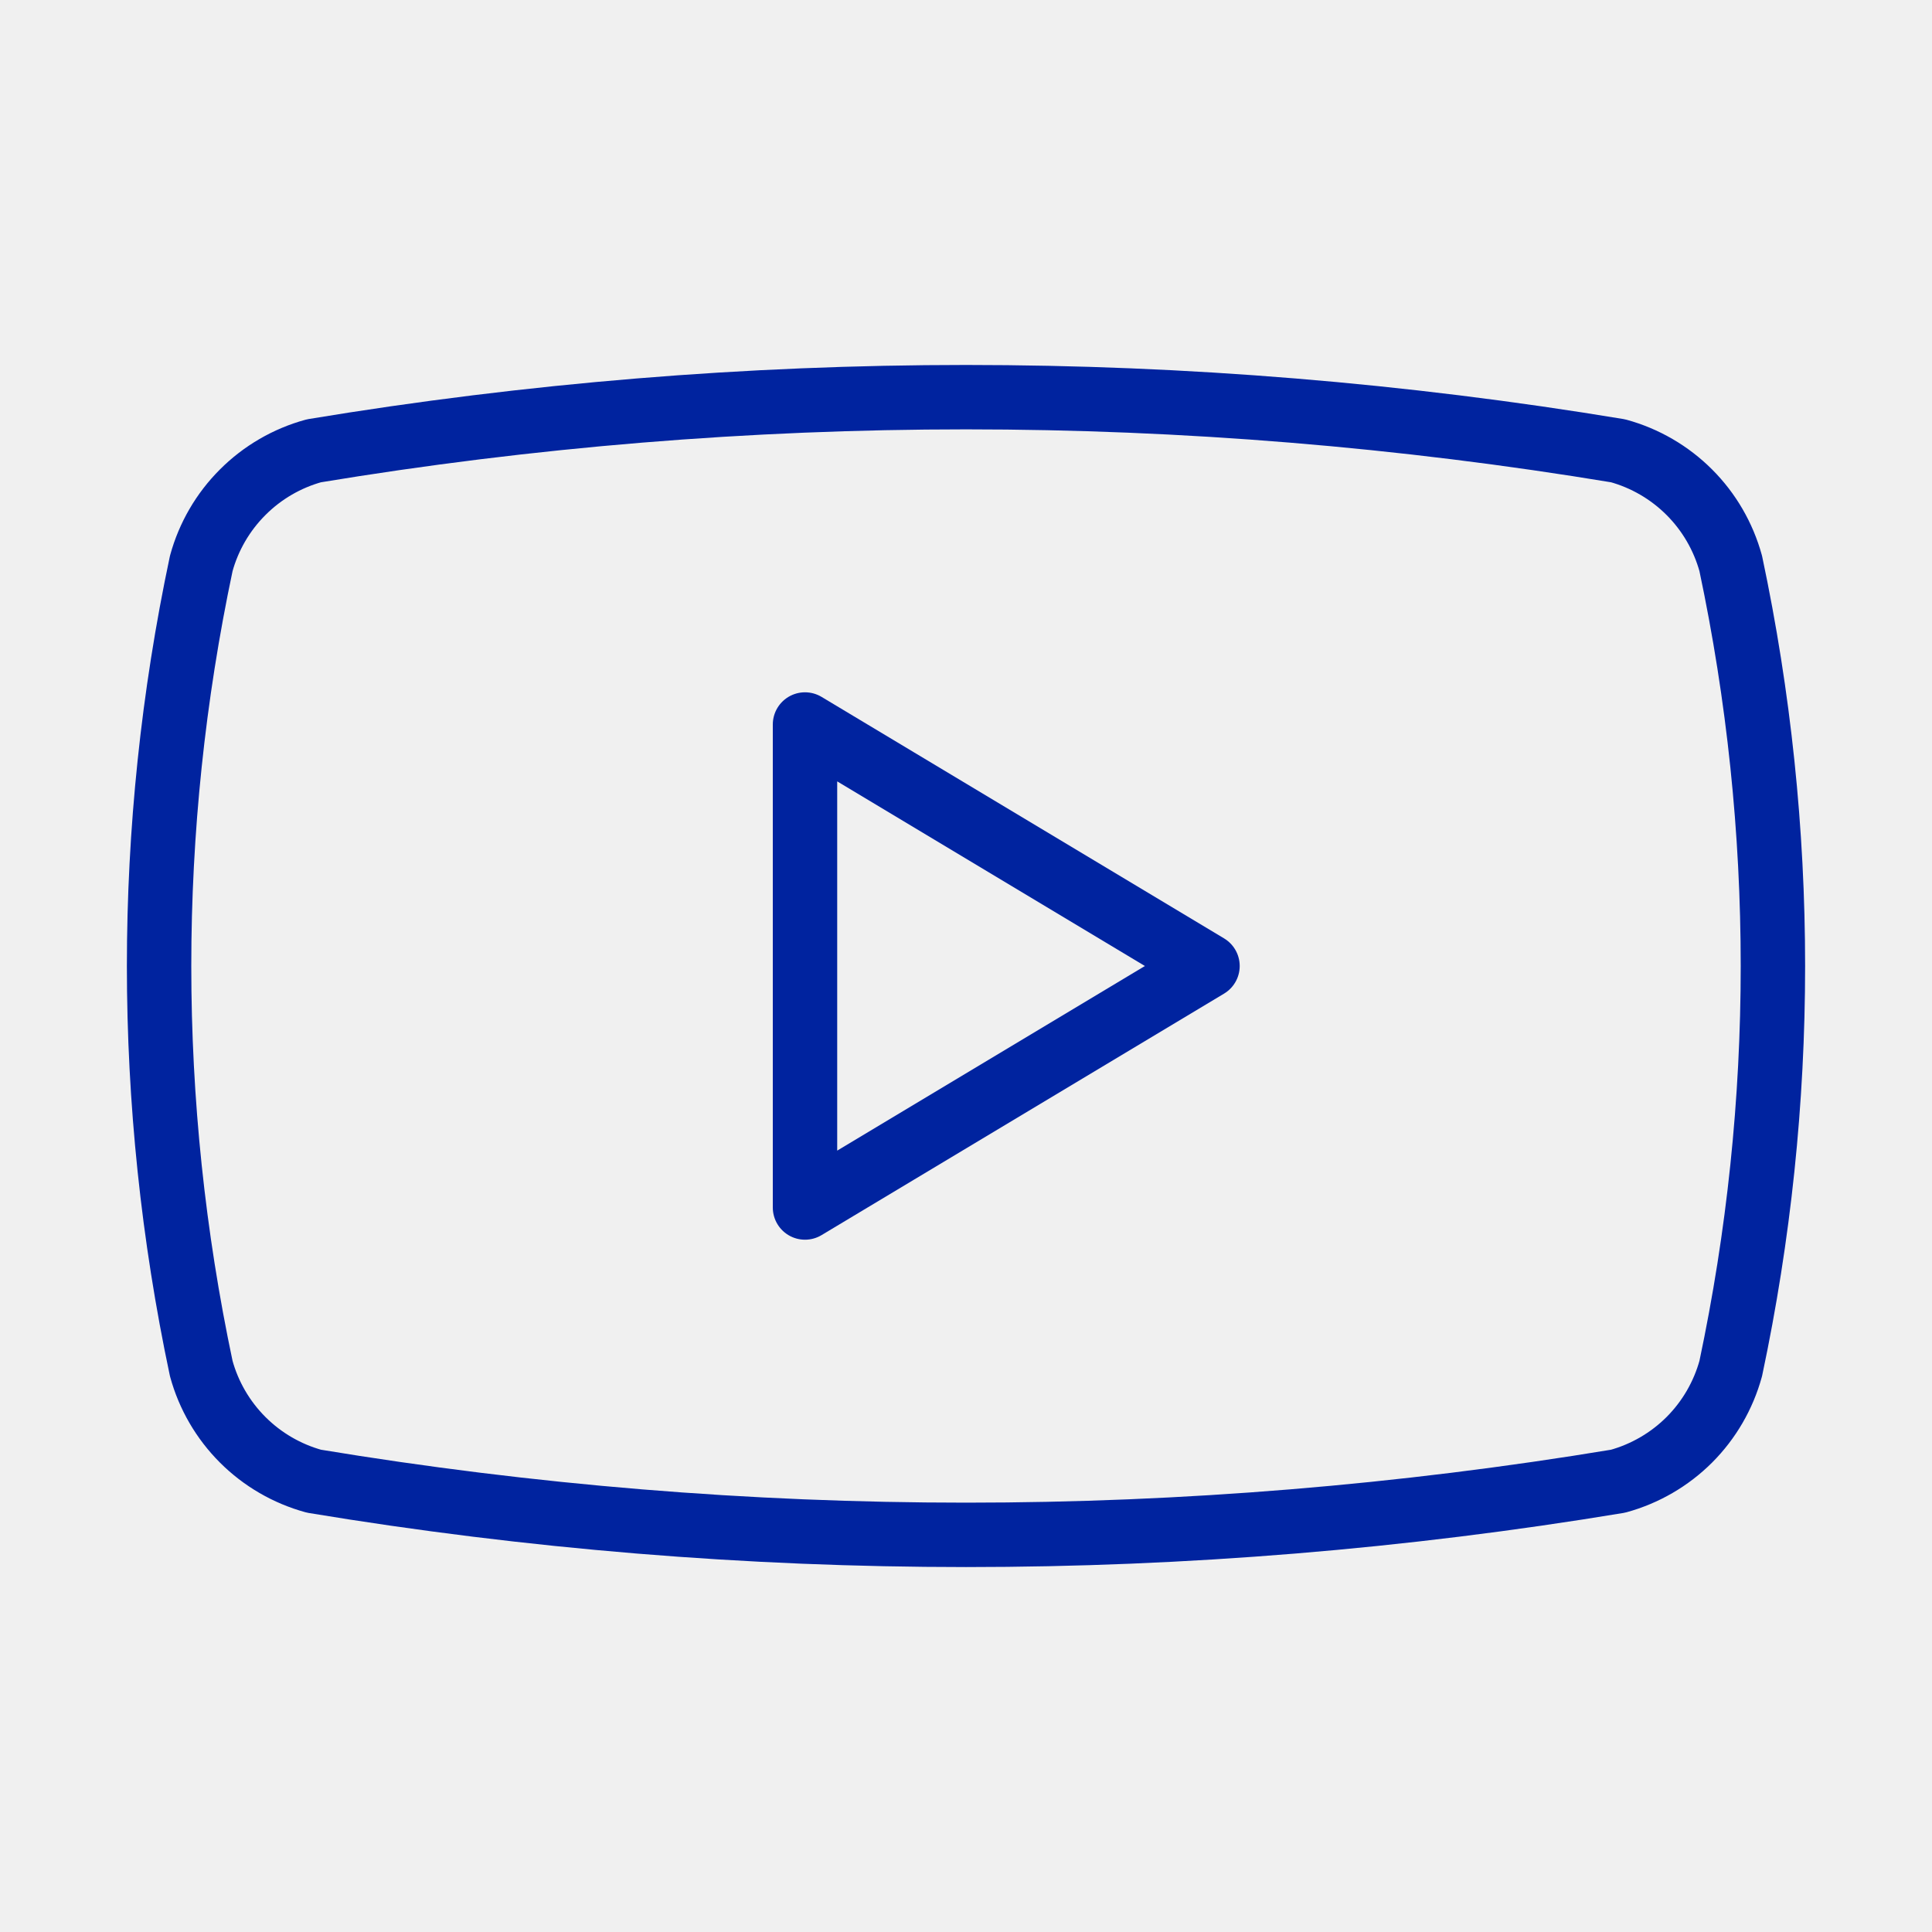
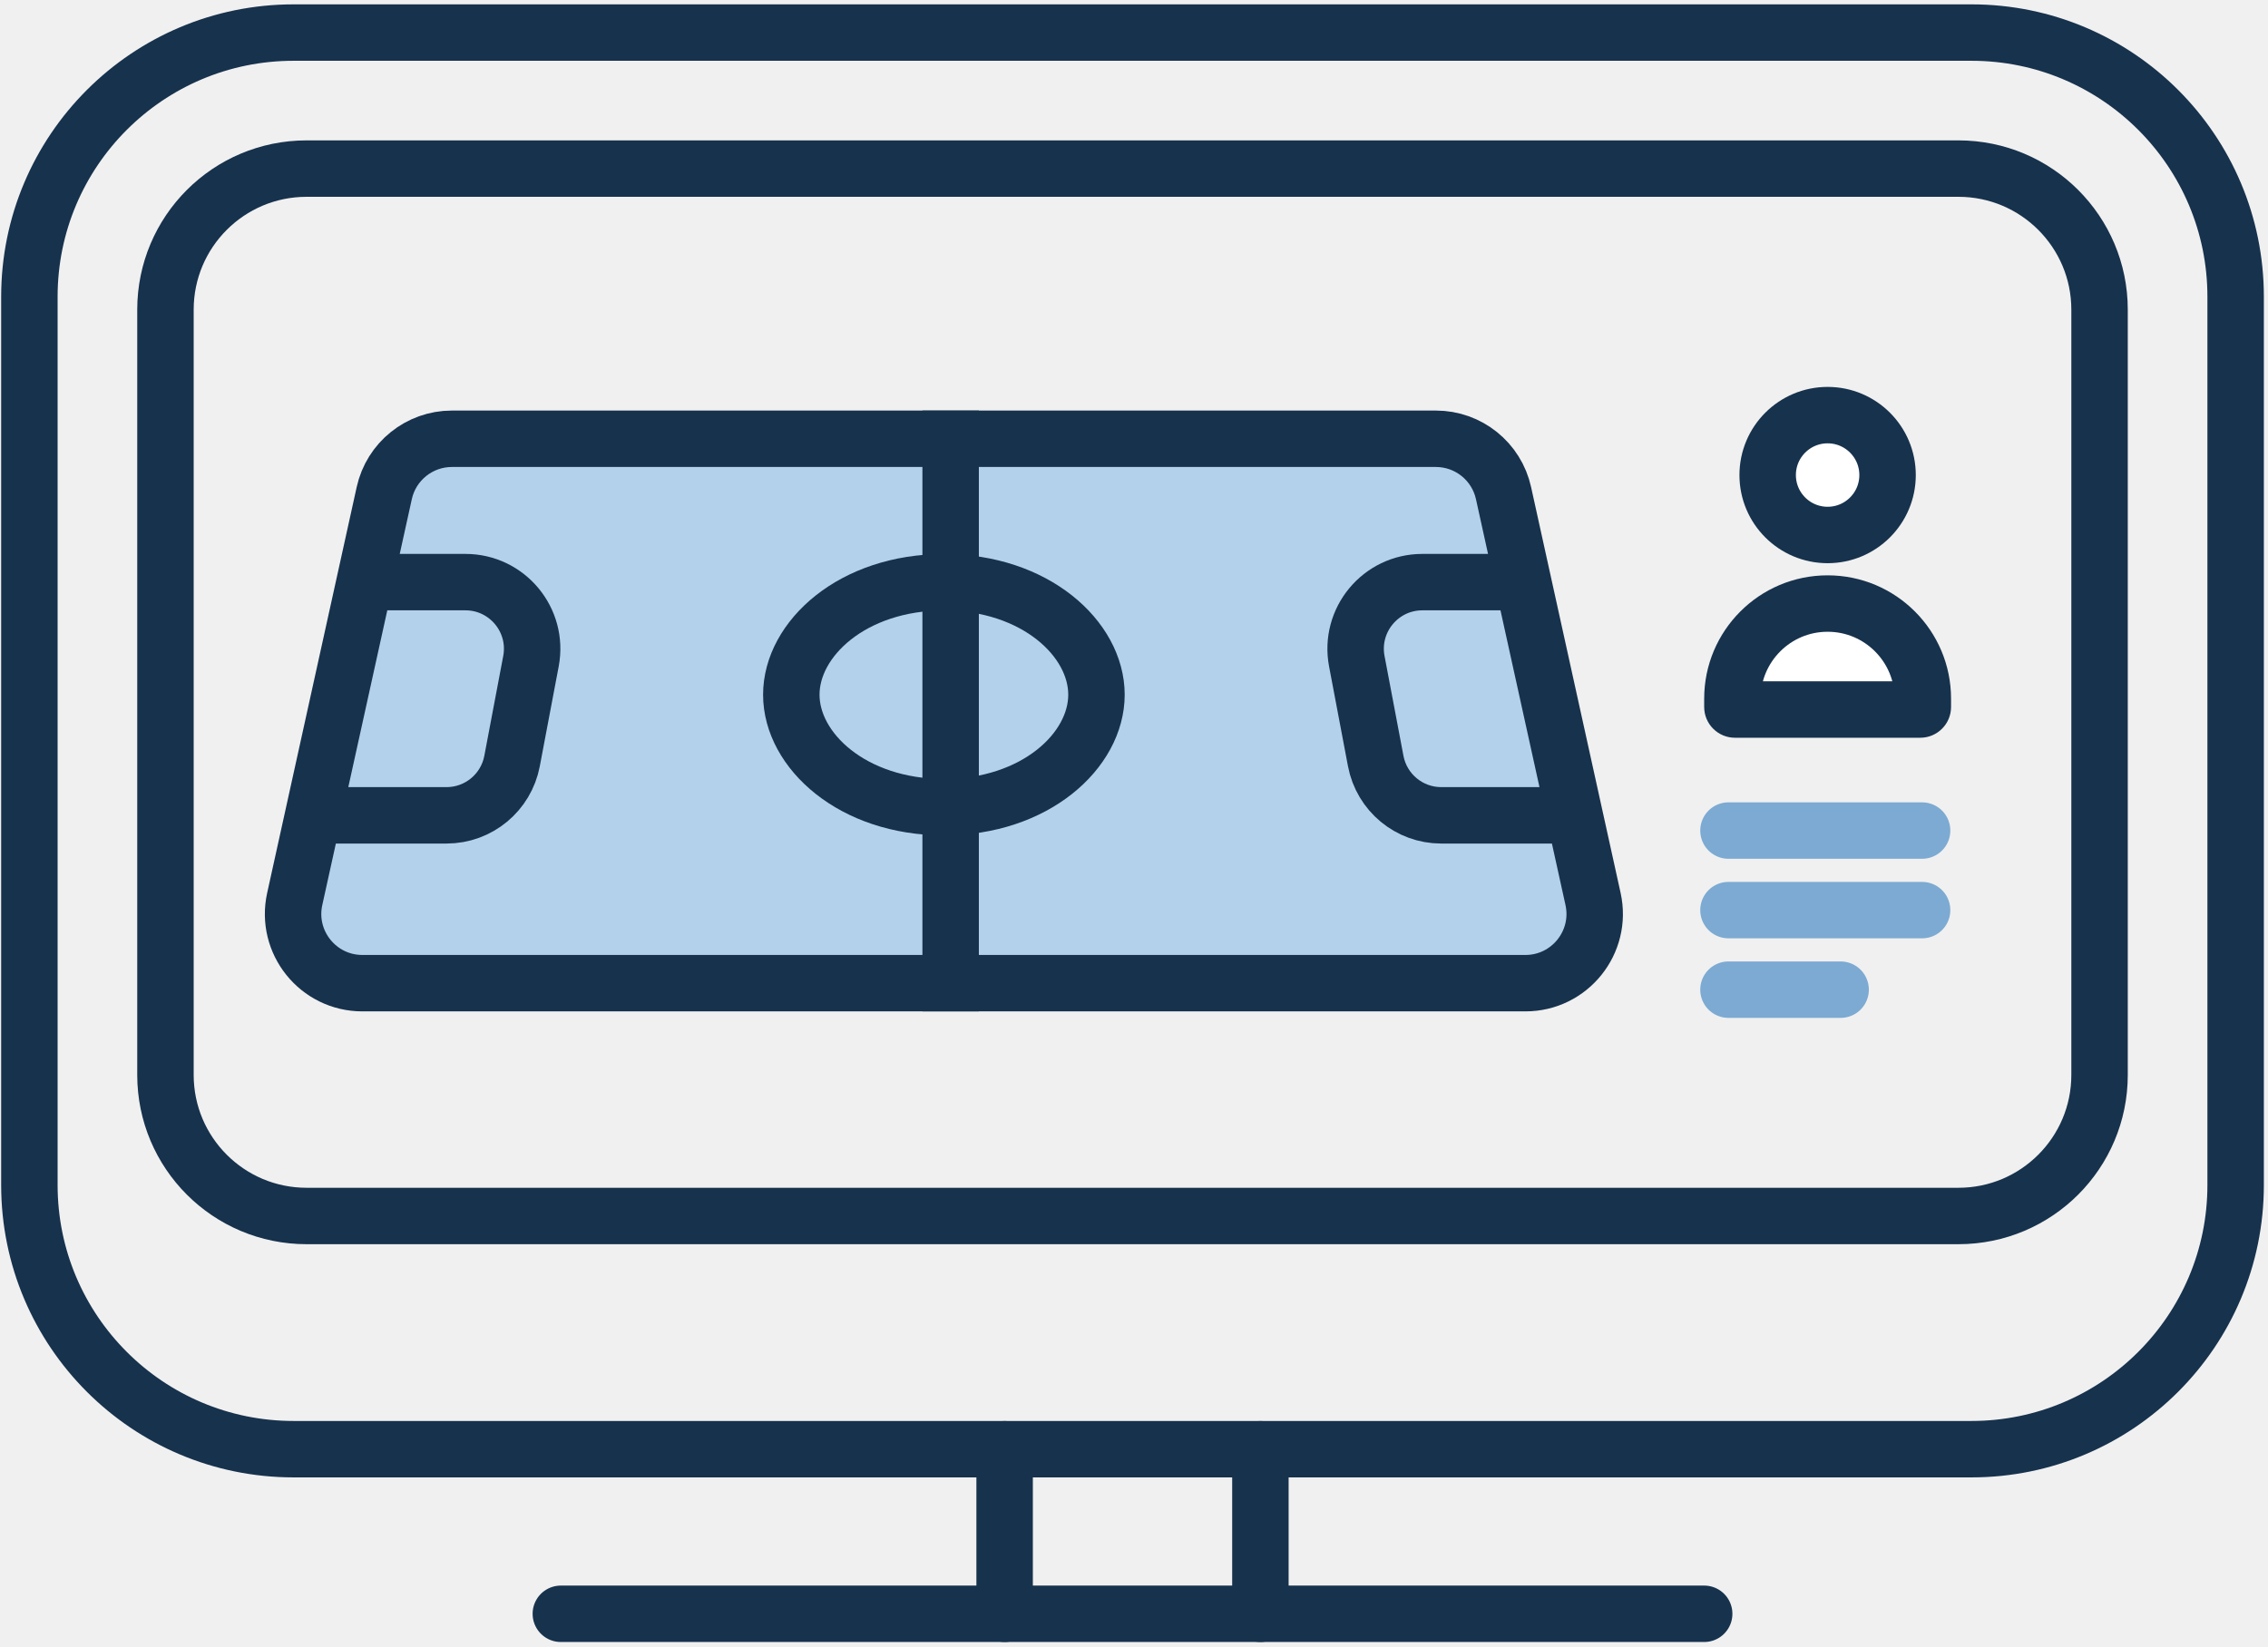
- <svg xmlns="http://www.w3.org/2000/svg" width="60" height="60" viewBox="0 0 60 60" fill="none">
-   <path d="M6.25 42.5C4.504 34.258 4.504 25.742 6.25 17.5C6.479 16.663 6.923 15.9 7.537 15.287C8.15 14.673 8.913 14.229 9.75 14C23.159 11.779 36.841 11.779 50.25 14C51.087 14.229 51.85 14.673 52.464 15.287C53.077 15.9 53.52 16.663 53.75 17.5C55.496 25.742 55.496 34.258 53.75 42.5C53.52 43.337 53.077 44.1 52.464 44.714C51.85 45.327 51.087 45.77 50.25 46C36.841 48.222 23.159 48.222 9.75 46C8.913 45.77 8.15 45.327 7.537 44.714C6.923 44.1 6.479 43.337 6.25 42.5Z" stroke="#00239F" stroke-width="2" stroke-linecap="round" stroke-linejoin="round" />
-   <path d="M25 37.5L37.5 30L25 22.5V37.5Z" stroke="#00239F" stroke-width="2" stroke-linecap="round" stroke-linejoin="round" />
+ <svg xmlns="http://www.w3.org/2000/svg" width="442" height="321" viewBox="0 0 442 321" fill="none">
+   <rect x="5.727" y="6.348" width="429.966" height="276.158" rx="51.5" stroke="#17324D" stroke-width="11" />
+   <rect x="32.245" y="32.867" width="376.928" height="204.179" rx="27.5" stroke="#17324D" stroke-width="11" />
+   <circle cx="356.176" cy="92.607" r="11.683" fill="white" stroke="#17324D" stroke-width="11" />
+   <mask id="path-4-inside-1_3469_49" fill="white">
+     <path d="M332.12 136.212C332.12 122.927 342.89 112.156 356.176 112.156C369.462 112.156 380.232 122.927 380.232 136.212V137.817C380.232 141.13 377.546 143.817 374.232 143.817H338.12C334.806 143.817 332.12 141.131 332.12 137.817V136.212Z" />
+   </mask>
+   <path d="M332.12 136.212C332.12 122.927 342.89 112.156 356.176 112.156C369.462 112.156 380.232 122.927 380.232 136.212V137.817C380.232 141.13 377.546 143.817 374.232 143.817H338.12C334.806 143.817 332.12 141.131 332.12 137.817V136.212Z" fill="white" stroke="#17324D" stroke-width="22" stroke-linejoin="round" mask="url(#path-4-inside-1_3469_49)" />
+   <path d="M74.885 96.128C76.249 89.941 81.733 85.534 88.068 85.534H279.832C286.168 85.534 291.651 89.941 293.015 96.128L310.462 175.254C312.32 183.679 305.907 191.661 297.279 191.661H70.621C61.993 191.661 55.58 183.679 57.438 175.254L74.885 96.128Z" fill="#B4D1EB" stroke="#17324D" stroke-width="11" />
+   <line x1="185.265" y1="80.034" x2="185.265" y2="197.161" stroke="#17324D" stroke-width="11" />
+   <path d="M213.686 135.425C213.686 146.329 201.736 157.347 183.95 157.347C166.164 157.347 154.214 146.329 154.214 135.425C154.214 124.522 166.164 113.504 183.95 113.504C201.736 113.504 213.686 124.522 213.686 135.425Z" stroke="#17324D" stroke-width="11" />
+   <path d="M70.871 113.48H90.704C98.854 113.48 104.994 120.892 103.477 128.899L99.792 148.362C98.63 154.5 93.266 158.943 87.019 158.943H63.018" stroke="#17324D" stroke-width="11" />
+   <path d="M297.029 113.48H277.195C269.046 113.48 262.906 120.892 264.422 128.899L268.108 148.362C269.27 154.5 274.634 158.943 280.881 158.943H304.882" stroke="#17324D" stroke-width="11" />
+   <path d="M336.853 161.911H374.588" stroke="#7CAAD2" stroke-width="11" stroke-linecap="round" />
+   <path d="M336.853 177.419H374.588" stroke="#7CAAD2" stroke-width="11" stroke-linecap="round" />
+   <path d="M109.299 314.595H332.12" stroke="#17324D" stroke-width="11" stroke-linecap="round" />
+   <path d="M195.785 314.595L195.785 282.52" stroke="#17324D" stroke-width="11" stroke-linecap="round" />
+   <path d="M245.633 314.595L245.633 282.52" stroke="#17324D" stroke-width="11" stroke-linecap="round" />
+   <path d="M336.853 192.927H358.711" stroke="#7CAAD2" stroke-width="11" stroke-linecap="round" />
</svg>
